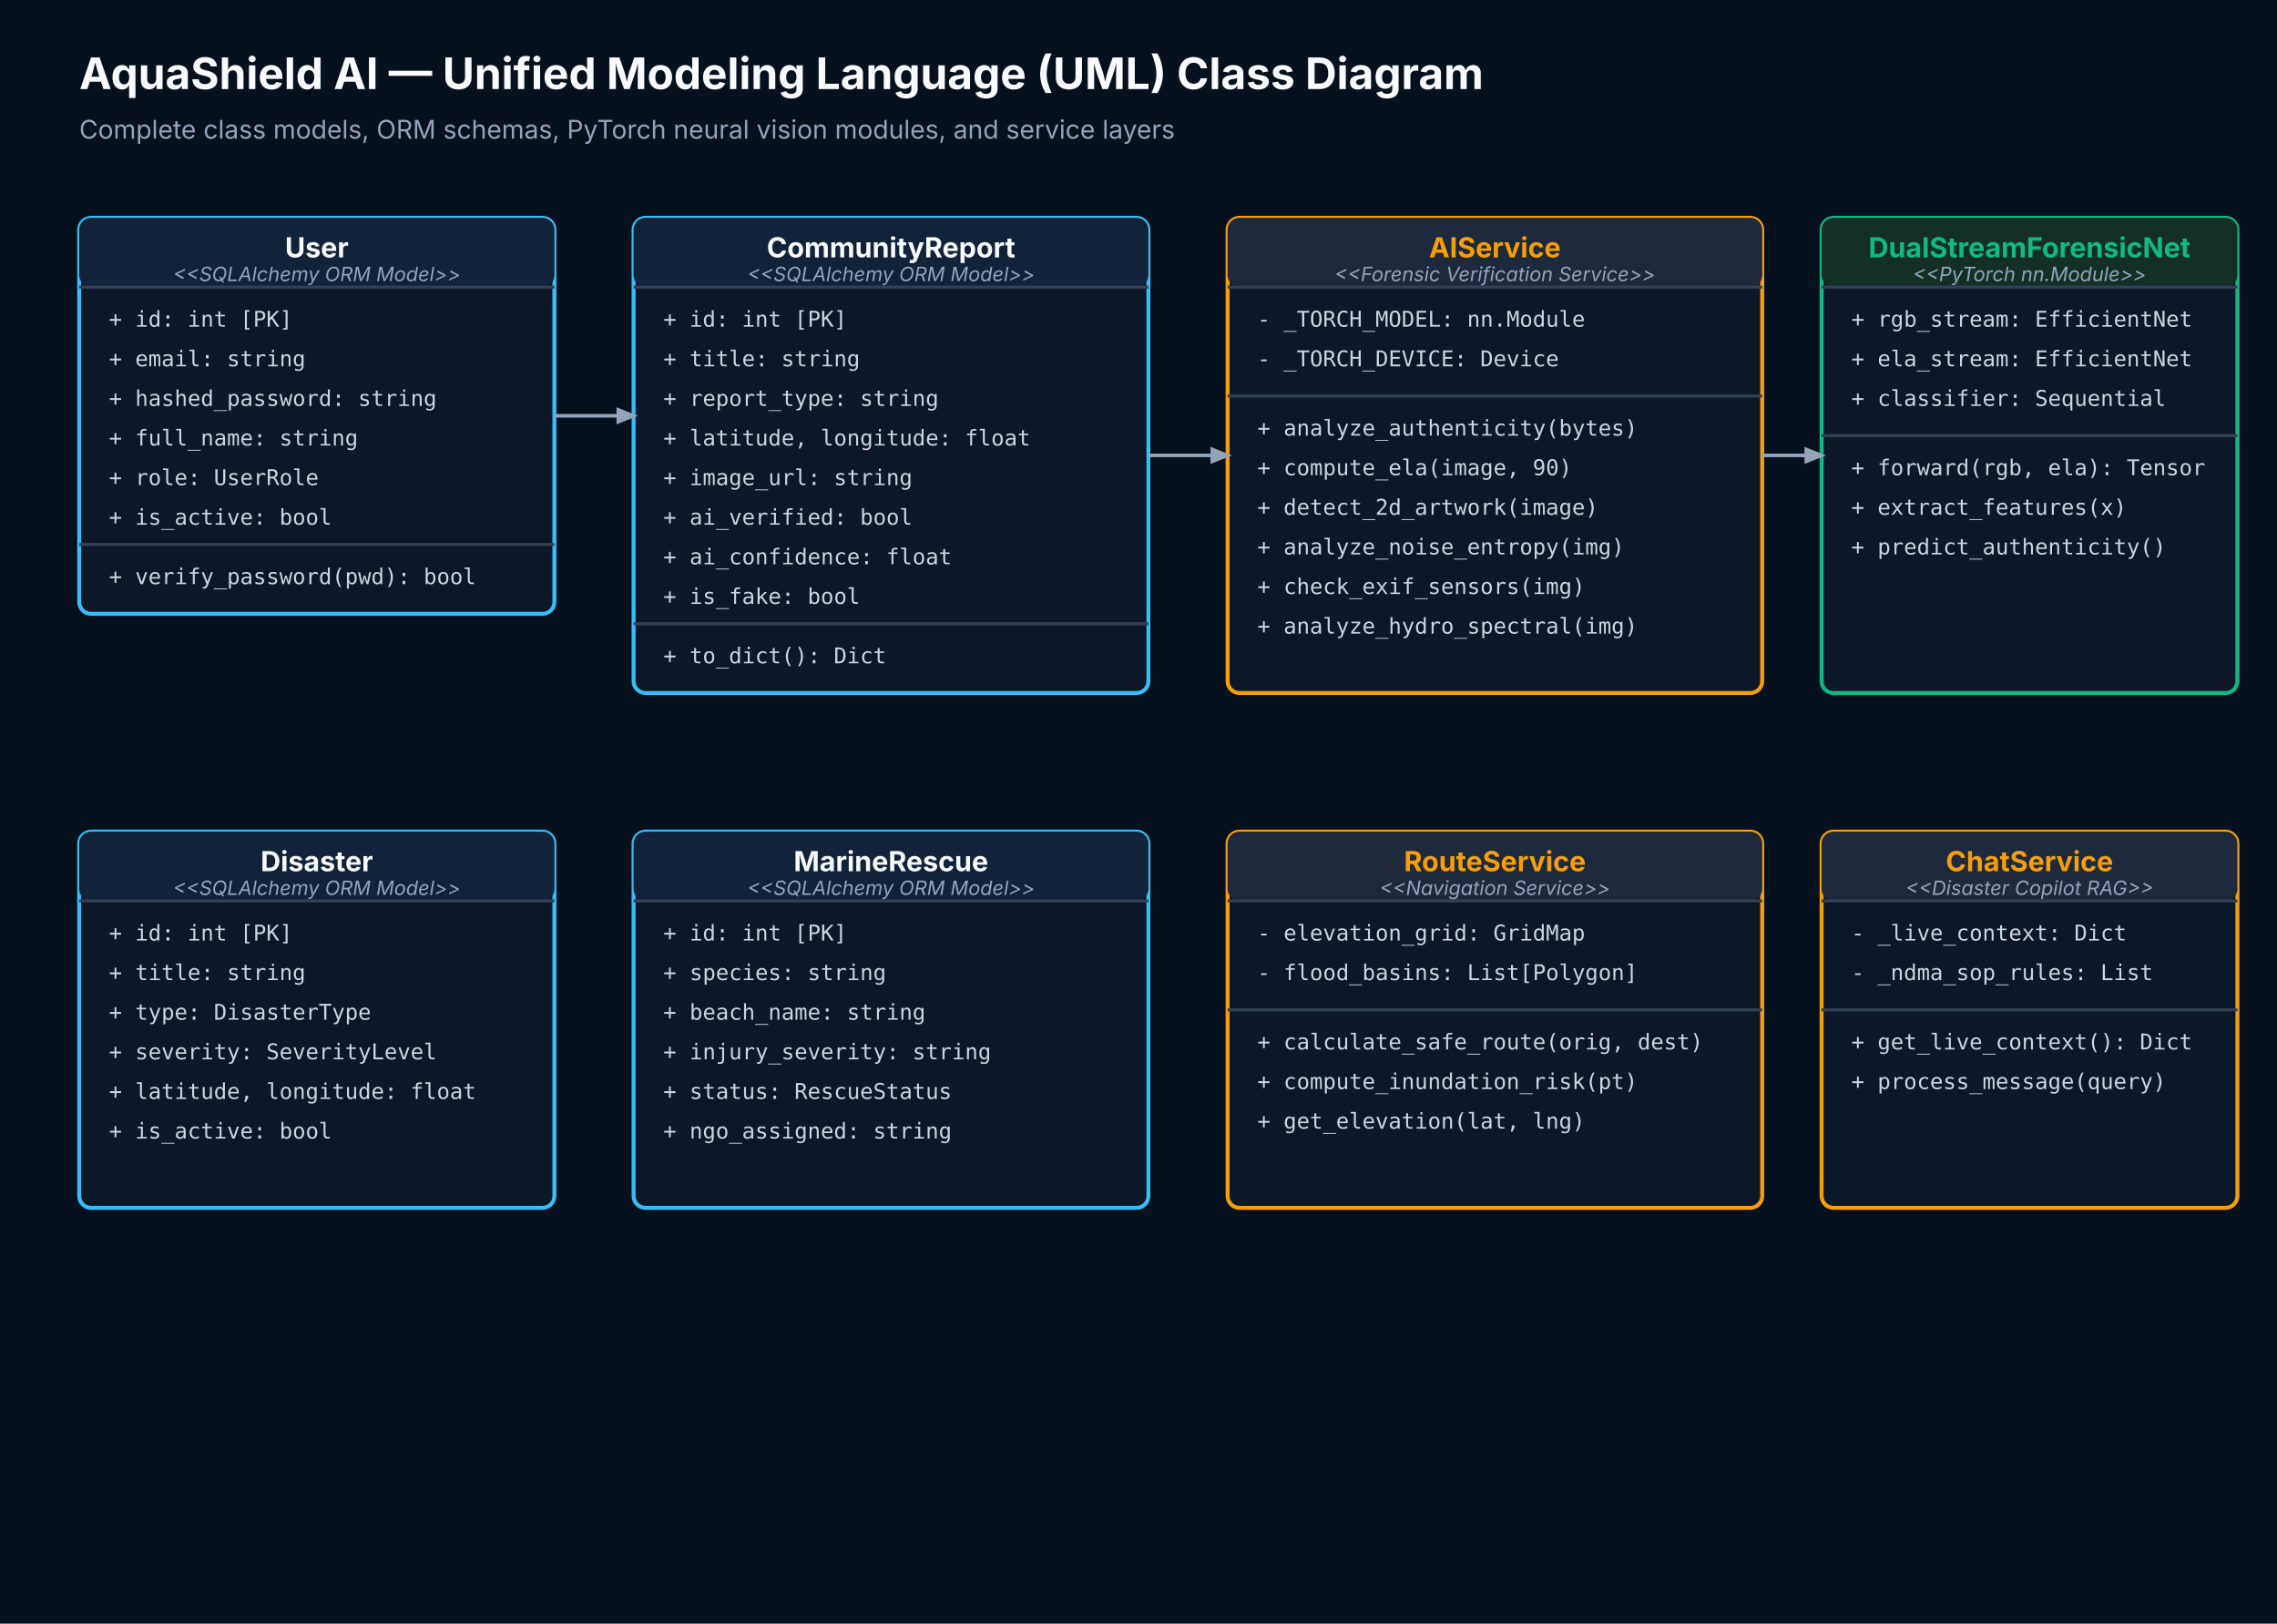
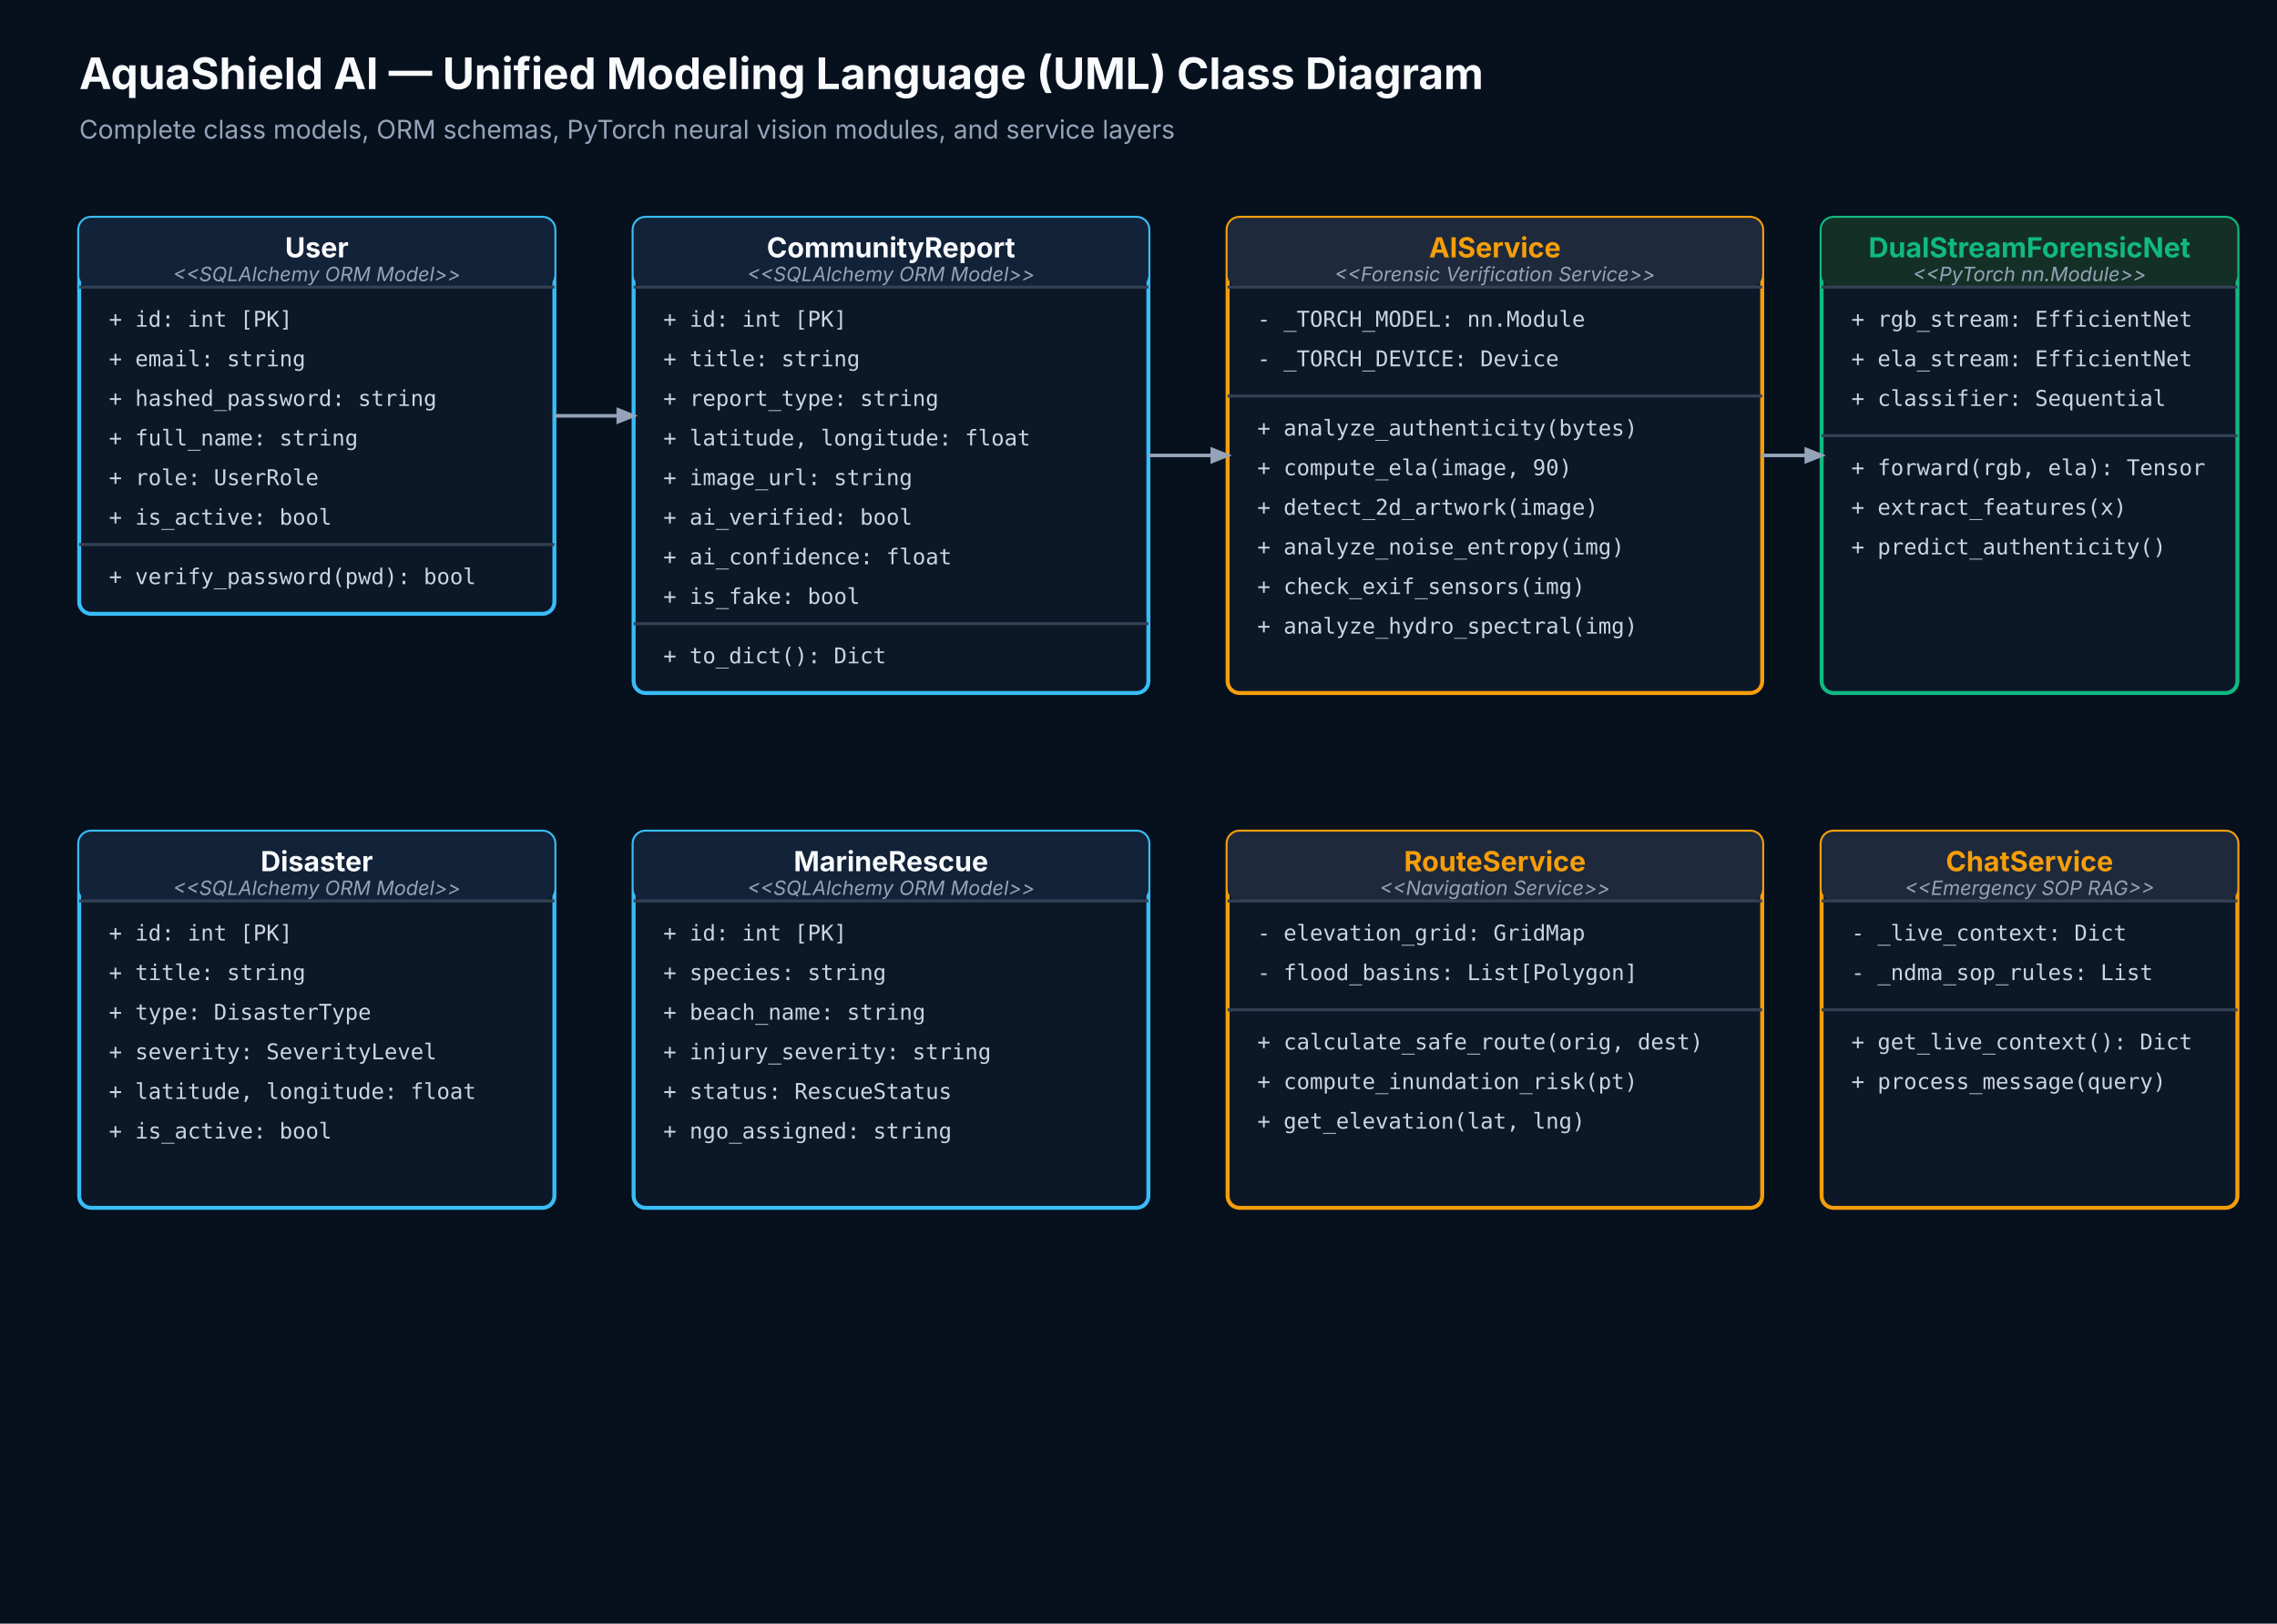
<svg xmlns="http://www.w3.org/2000/svg" viewBox="0 0 1150 820" width="100%" height="100%">
  <defs>
    <style>
      .bg { fill: #07111e; }
      .title { font-family: system-ui, -apple-system, sans-serif; font-size: 22px; font-weight: bold; fill: #f8fafc; }
      .subtitle { font-family: system-ui, -apple-system, sans-serif; font-size: 13px; fill: #94a3b8; }
      .uml-box { fill: #0c1827; stroke: #38bdf8; stroke-width: 2; rx: 6px; }
      .uml-box-srv { fill: #0c1827; stroke: #f59e0b; stroke-width: 2; rx: 6px; }
      .uml-box-net { fill: #0c1827; stroke: #10b981; stroke-width: 2; rx: 6px; }
      .uml-header { font-family: system-ui, -apple-system, sans-serif; font-size: 14px; font-weight: bold; fill: #f8fafc; text-anchor: middle; }
      .uml-sub { font-family: system-ui, -apple-system, sans-serif; font-size: 10px; fill: #94a3b8; text-anchor: middle; font-style: italic; }
      .uml-divider { stroke: #334155; stroke-width: 1.5; }
      .uml-text { font-family: "JetBrains Mono", monospace, monospace; font-size: 11px; fill: #cbd5e1; }
      .uml-arrow { stroke: #94a3b8; stroke-width: 1.8; fill: none; marker-end: url(#uml-arrow-head); }
    </style>
    <marker id="uml-arrow-head" viewBox="0 0 10 10" refX="8" refY="5" markerWidth="6" markerHeight="6" orient="auto-start-reverse">
      <path d="M 0 1 L 10 5 L 0 9 z" fill="#94a3b8" />
    </marker>
  </defs>
  <rect width="100%" height="100%" class="bg" />
  <text x="40" y="45" class="title">AquaShield AI — Unified Modeling Language (UML) Class Diagram</text>
  <text x="40" y="70" class="subtitle">Complete class models, ORM schemas, PyTorch neural vision modules, and service layers</text>
  <g transform="translate(40, 110)">
    <rect width="240" height="200" class="uml-box" />
    <rect width="240" height="35" fill="#122238" rx="6" />
    <text x="120" y="20" class="uml-header">User</text>
    <text x="120" y="32" class="uml-sub">&lt;&lt;SQLAlchemy ORM Model&gt;&gt;</text>
    <line x1="0" y1="35" x2="240" y2="35" class="uml-divider" />
    <text x="15" y="55" class="uml-text">+ id: int [PK]</text>
    <text x="15" y="75" class="uml-text">+ email: string</text>
    <text x="15" y="95" class="uml-text">+ hashed_password: string</text>
    <text x="15" y="115" class="uml-text">+ full_name: string</text>
    <text x="15" y="135" class="uml-text">+ role: UserRole</text>
    <text x="15" y="155" class="uml-text">+ is_active: bool</text>
    <line x1="0" y1="165" x2="240" y2="165" class="uml-divider" />
    <text x="15" y="185" class="uml-text">+ verify_password(pwd): bool</text>
  </g>
  <g transform="translate(320, 110)">
    <rect width="260" height="240" class="uml-box" />
    <rect width="260" height="35" fill="#122238" rx="6" />
    <text x="130" y="20" class="uml-header">CommunityReport</text>
    <text x="130" y="32" class="uml-sub">&lt;&lt;SQLAlchemy ORM Model&gt;&gt;</text>
    <line x1="0" y1="35" x2="260" y2="35" class="uml-divider" />
    <text x="15" y="55" class="uml-text">+ id: int [PK]</text>
    <text x="15" y="75" class="uml-text">+ title: string</text>
    <text x="15" y="95" class="uml-text">+ report_type: string</text>
    <text x="15" y="115" class="uml-text">+ latitude, longitude: float</text>
    <text x="15" y="135" class="uml-text">+ image_url: string</text>
    <text x="15" y="155" class="uml-text">+ ai_verified: bool</text>
    <text x="15" y="175" class="uml-text">+ ai_confidence: float</text>
    <text x="15" y="195" class="uml-text">+ is_fake: bool</text>
    <line x1="0" y1="205" x2="260" y2="205" class="uml-divider" />
    <text x="15" y="225" class="uml-text">+ to_dict(): Dict</text>
  </g>
  <g transform="translate(620, 110)">
    <rect width="270" height="240" class="uml-box-srv" />
    <rect width="270" height="35" fill="#1e293b" rx="6" />
    <text x="135" y="20" class="uml-header" style="fill: #f59e0b;">AIService</text>
    <text x="135" y="32" class="uml-sub">&lt;&lt;Forensic Verification Service&gt;&gt;</text>
    <line x1="0" y1="35" x2="270" y2="35" class="uml-divider" />
    <text x="15" y="55" class="uml-text">- _TORCH_MODEL: nn.Module</text>
    <text x="15" y="75" class="uml-text">- _TORCH_DEVICE: Device</text>
    <line x1="0" y1="90" x2="270" y2="90" class="uml-divider" />
    <text x="15" y="110" class="uml-text">+ analyze_authenticity(bytes)</text>
    <text x="15" y="130" class="uml-text">+ compute_ela(image, 90)</text>
    <text x="15" y="150" class="uml-text">+ detect_2d_artwork(image)</text>
    <text x="15" y="170" class="uml-text">+ analyze_noise_entropy(img)</text>
    <text x="15" y="190" class="uml-text">+ check_exif_sensors(img)</text>
    <text x="15" y="210" class="uml-text">+ analyze_hydro_spectral(img)</text>
  </g>
  <g transform="translate(920, 110)">
    <rect width="210" height="240" class="uml-box-net" />
    <rect width="210" height="35" fill="#143026" rx="6" />
    <text x="105" y="20" class="uml-header" style="fill: #10b981;">DualStreamForensicNet</text>
    <text x="105" y="32" class="uml-sub">&lt;&lt;PyTorch nn.Module&gt;&gt;</text>
    <line x1="0" y1="35" x2="210" y2="35" class="uml-divider" />
    <text x="15" y="55" class="uml-text">+ rgb_stream: EfficientNet</text>
    <text x="15" y="75" class="uml-text">+ ela_stream: EfficientNet</text>
    <text x="15" y="95" class="uml-text">+ classifier: Sequential</text>
    <line x1="0" y1="110" x2="210" y2="110" class="uml-divider" />
    <text x="15" y="130" class="uml-text">+ forward(rgb, ela): Tensor</text>
    <text x="15" y="150" class="uml-text">+ extract_features(x)</text>
    <text x="15" y="170" class="uml-text">+ predict_authenticity()</text>
  </g>
  <g transform="translate(40, 420)">
    <rect width="240" height="190" class="uml-box" />
    <rect width="240" height="35" fill="#122238" rx="6" />
    <text x="120" y="20" class="uml-header">Disaster</text>
    <text x="120" y="32" class="uml-sub">&lt;&lt;SQLAlchemy ORM Model&gt;&gt;</text>
    <line x1="0" y1="35" x2="240" y2="35" class="uml-divider" />
    <text x="15" y="55" class="uml-text">+ id: int [PK]</text>
    <text x="15" y="75" class="uml-text">+ title: string</text>
    <text x="15" y="95" class="uml-text">+ type: DisasterType</text>
    <text x="15" y="115" class="uml-text">+ severity: SeverityLevel</text>
    <text x="15" y="135" class="uml-text">+ latitude, longitude: float</text>
    <text x="15" y="155" class="uml-text">+ is_active: bool</text>
  </g>
  <g transform="translate(320, 420)">
    <rect width="260" height="190" class="uml-box" />
    <rect width="260" height="35" fill="#122238" rx="6" />
    <text x="130" y="20" class="uml-header">MarineRescue</text>
    <text x="130" y="32" class="uml-sub">&lt;&lt;SQLAlchemy ORM Model&gt;&gt;</text>
    <line x1="0" y1="35" x2="260" y2="35" class="uml-divider" />
    <text x="15" y="55" class="uml-text">+ id: int [PK]</text>
    <text x="15" y="75" class="uml-text">+ species: string</text>
    <text x="15" y="95" class="uml-text">+ beach_name: string</text>
    <text x="15" y="115" class="uml-text">+ injury_severity: string</text>
    <text x="15" y="135" class="uml-text">+ status: RescueStatus</text>
    <text x="15" y="155" class="uml-text">+ ngo_assigned: string</text>
  </g>
  <g transform="translate(620, 420)">
    <rect width="270" height="190" class="uml-box-srv" />
    <rect width="270" height="35" fill="#1e293b" rx="6" />
    <text x="135" y="20" class="uml-header" style="fill: #f59e0b;">RouteService</text>
    <text x="135" y="32" class="uml-sub">&lt;&lt;Navigation Service&gt;&gt;</text>
    <line x1="0" y1="35" x2="270" y2="35" class="uml-divider" />
    <text x="15" y="55" class="uml-text">- elevation_grid: GridMap</text>
    <text x="15" y="75" class="uml-text">- flood_basins: List[Polygon]</text>
    <line x1="0" y1="90" x2="270" y2="90" class="uml-divider" />
    <text x="15" y="110" class="uml-text">+ calculate_safe_route(orig, dest)</text>
    <text x="15" y="130" class="uml-text">+ compute_inundation_risk(pt)</text>
    <text x="15" y="150" class="uml-text">+ get_elevation(lat, lng)</text>
  </g>
  <g transform="translate(920, 420)">
    <rect width="210" height="190" class="uml-box-srv" />
    <rect width="210" height="35" fill="#1e293b" rx="6" />
    <text x="105" y="20" class="uml-header" style="fill: #f59e0b;">ChatService</text>
-     <text x="105" y="32" class="uml-sub">&lt;&lt;Disaster Copilot RAG&gt;&gt;</text>
+     <text x="105" y="32" class="uml-sub">&lt;&lt;Emergency SOP RAG&gt;&gt;</text>
    <line x1="0" y1="35" x2="210" y2="35" class="uml-divider" />
    <text x="15" y="55" class="uml-text">- _live_context: Dict</text>
    <text x="15" y="75" class="uml-text">- _ndma_sop_rules: List</text>
    <line x1="0" y1="90" x2="210" y2="90" class="uml-divider" />
    <text x="15" y="110" class="uml-text">+ get_live_context(): Dict</text>
    <text x="15" y="130" class="uml-text">+ process_message(query)</text>
  </g>
  <path d="M 580 230 L 620 230" class="uml-arrow" />
  <path d="M 890 230 L 920 230" class="uml-arrow" />
  <path d="M 280 210 L 320 210" class="uml-arrow" />
</svg>
